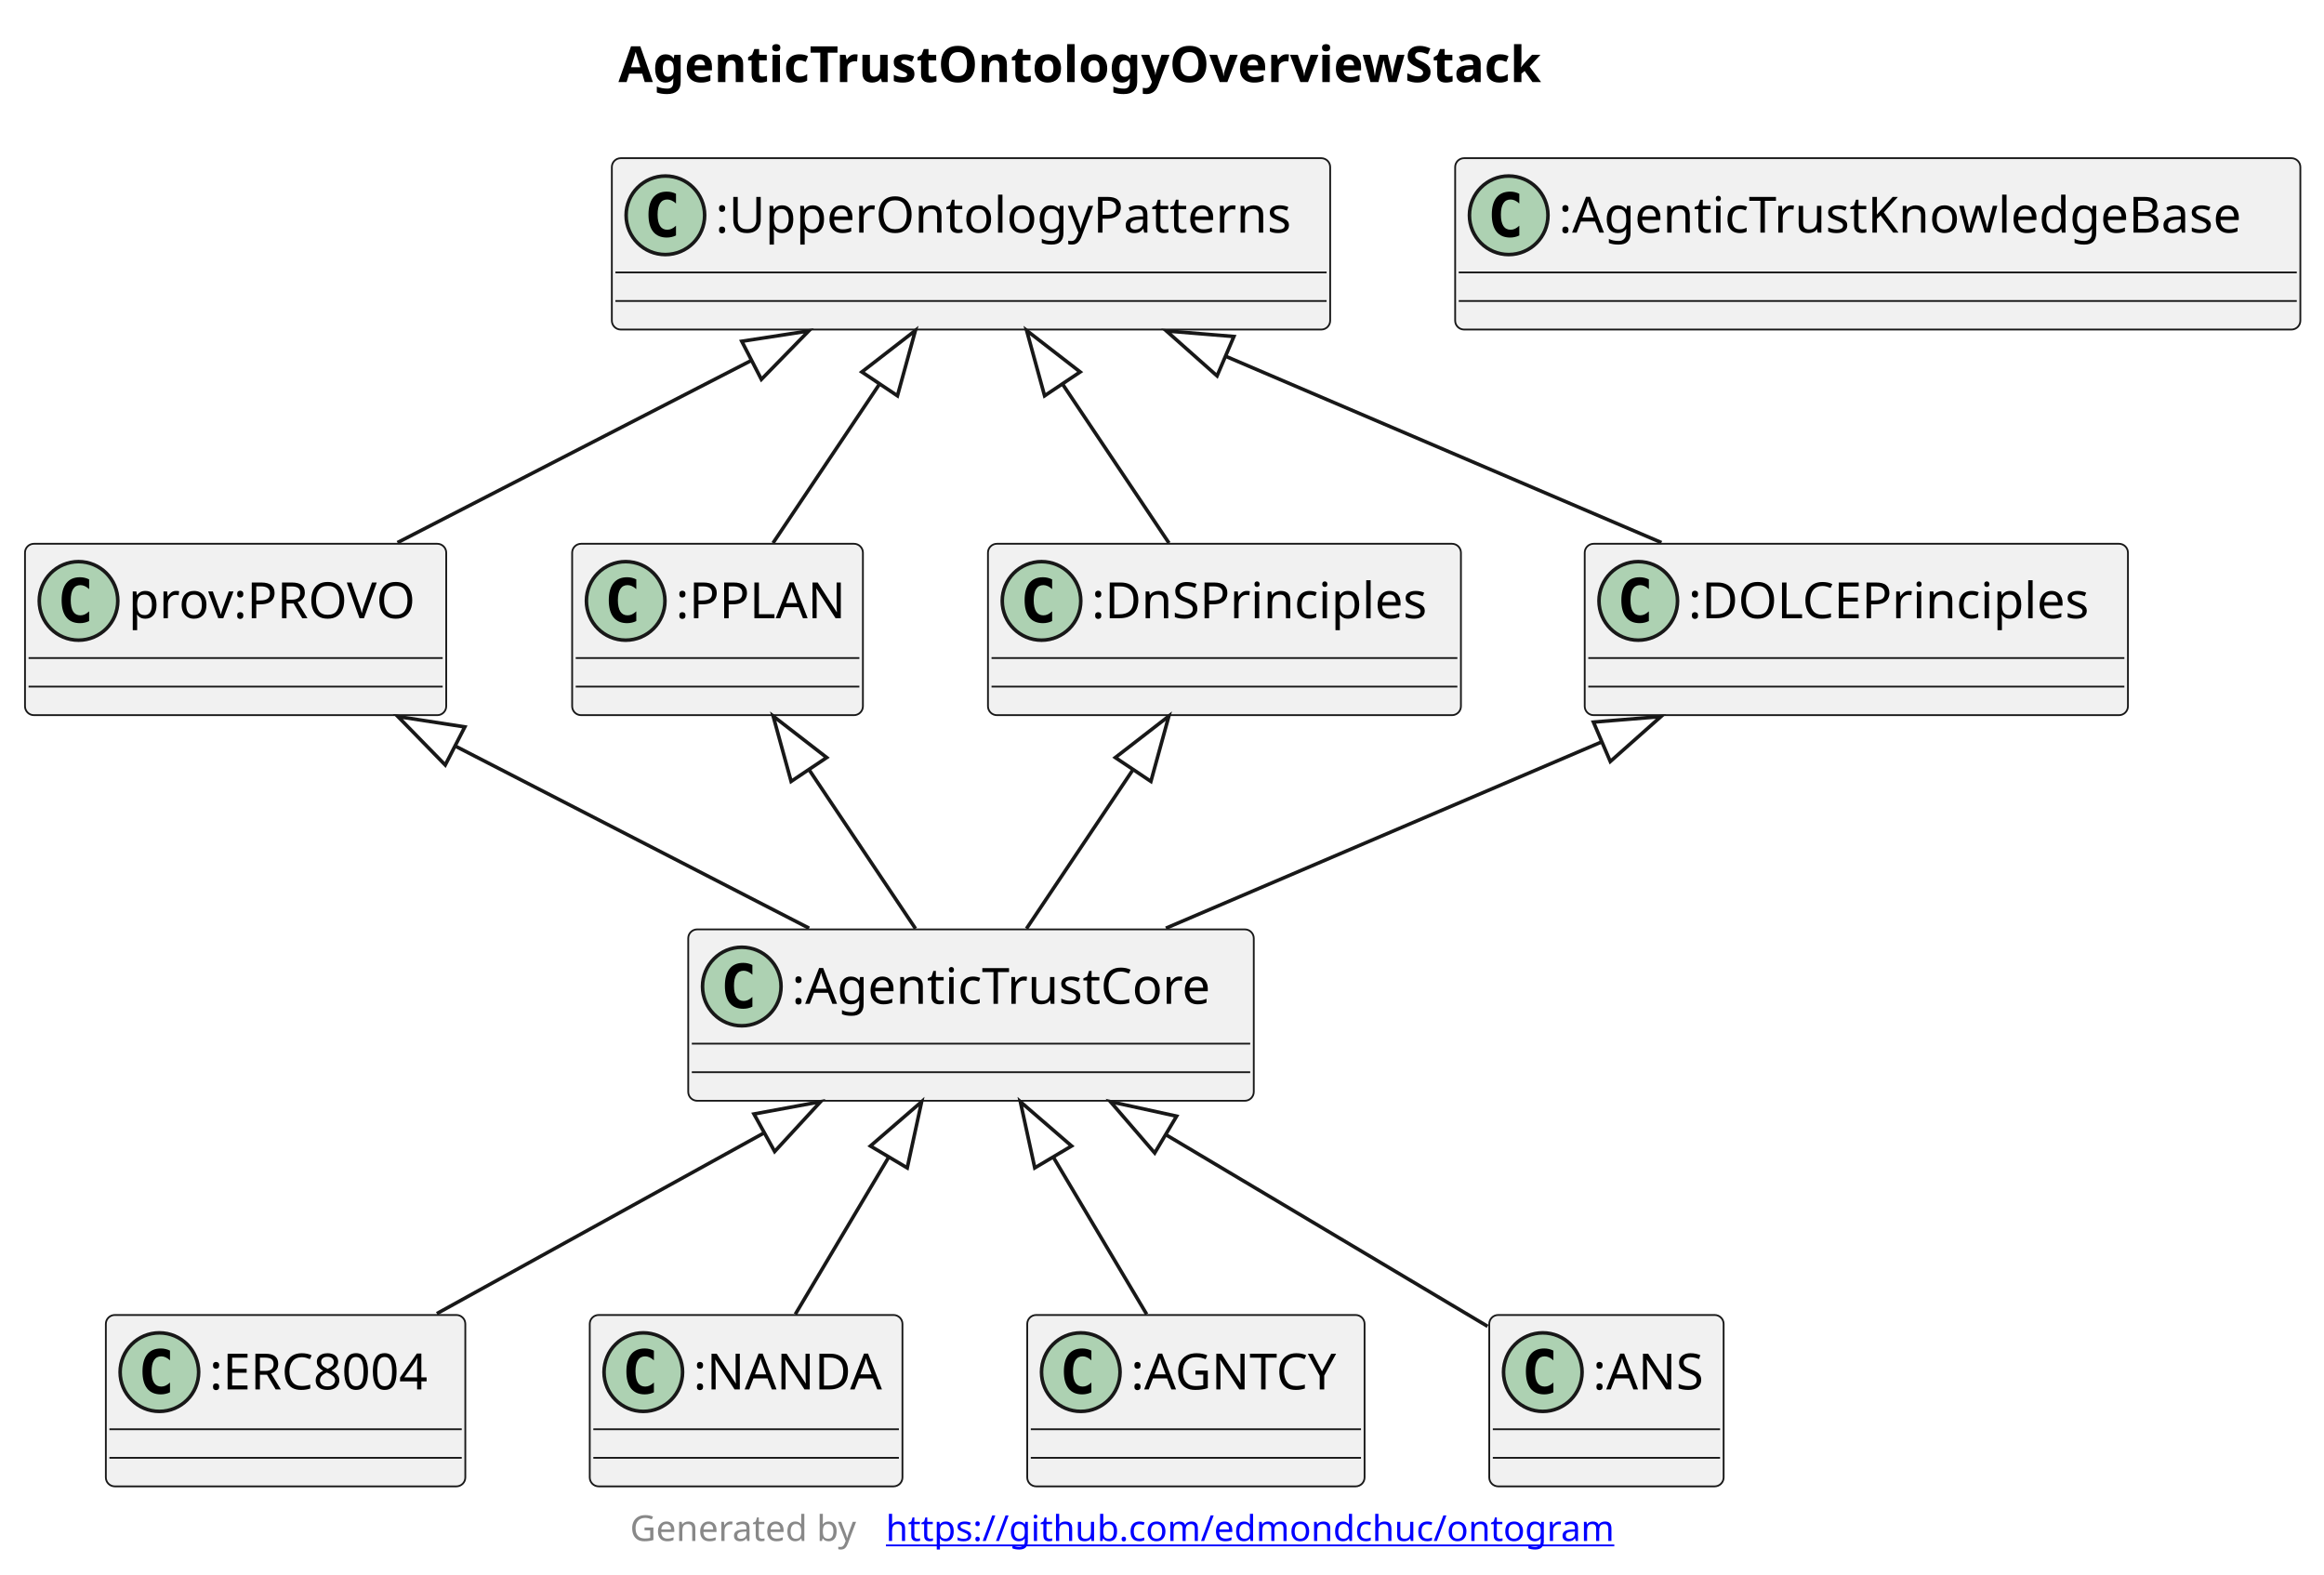
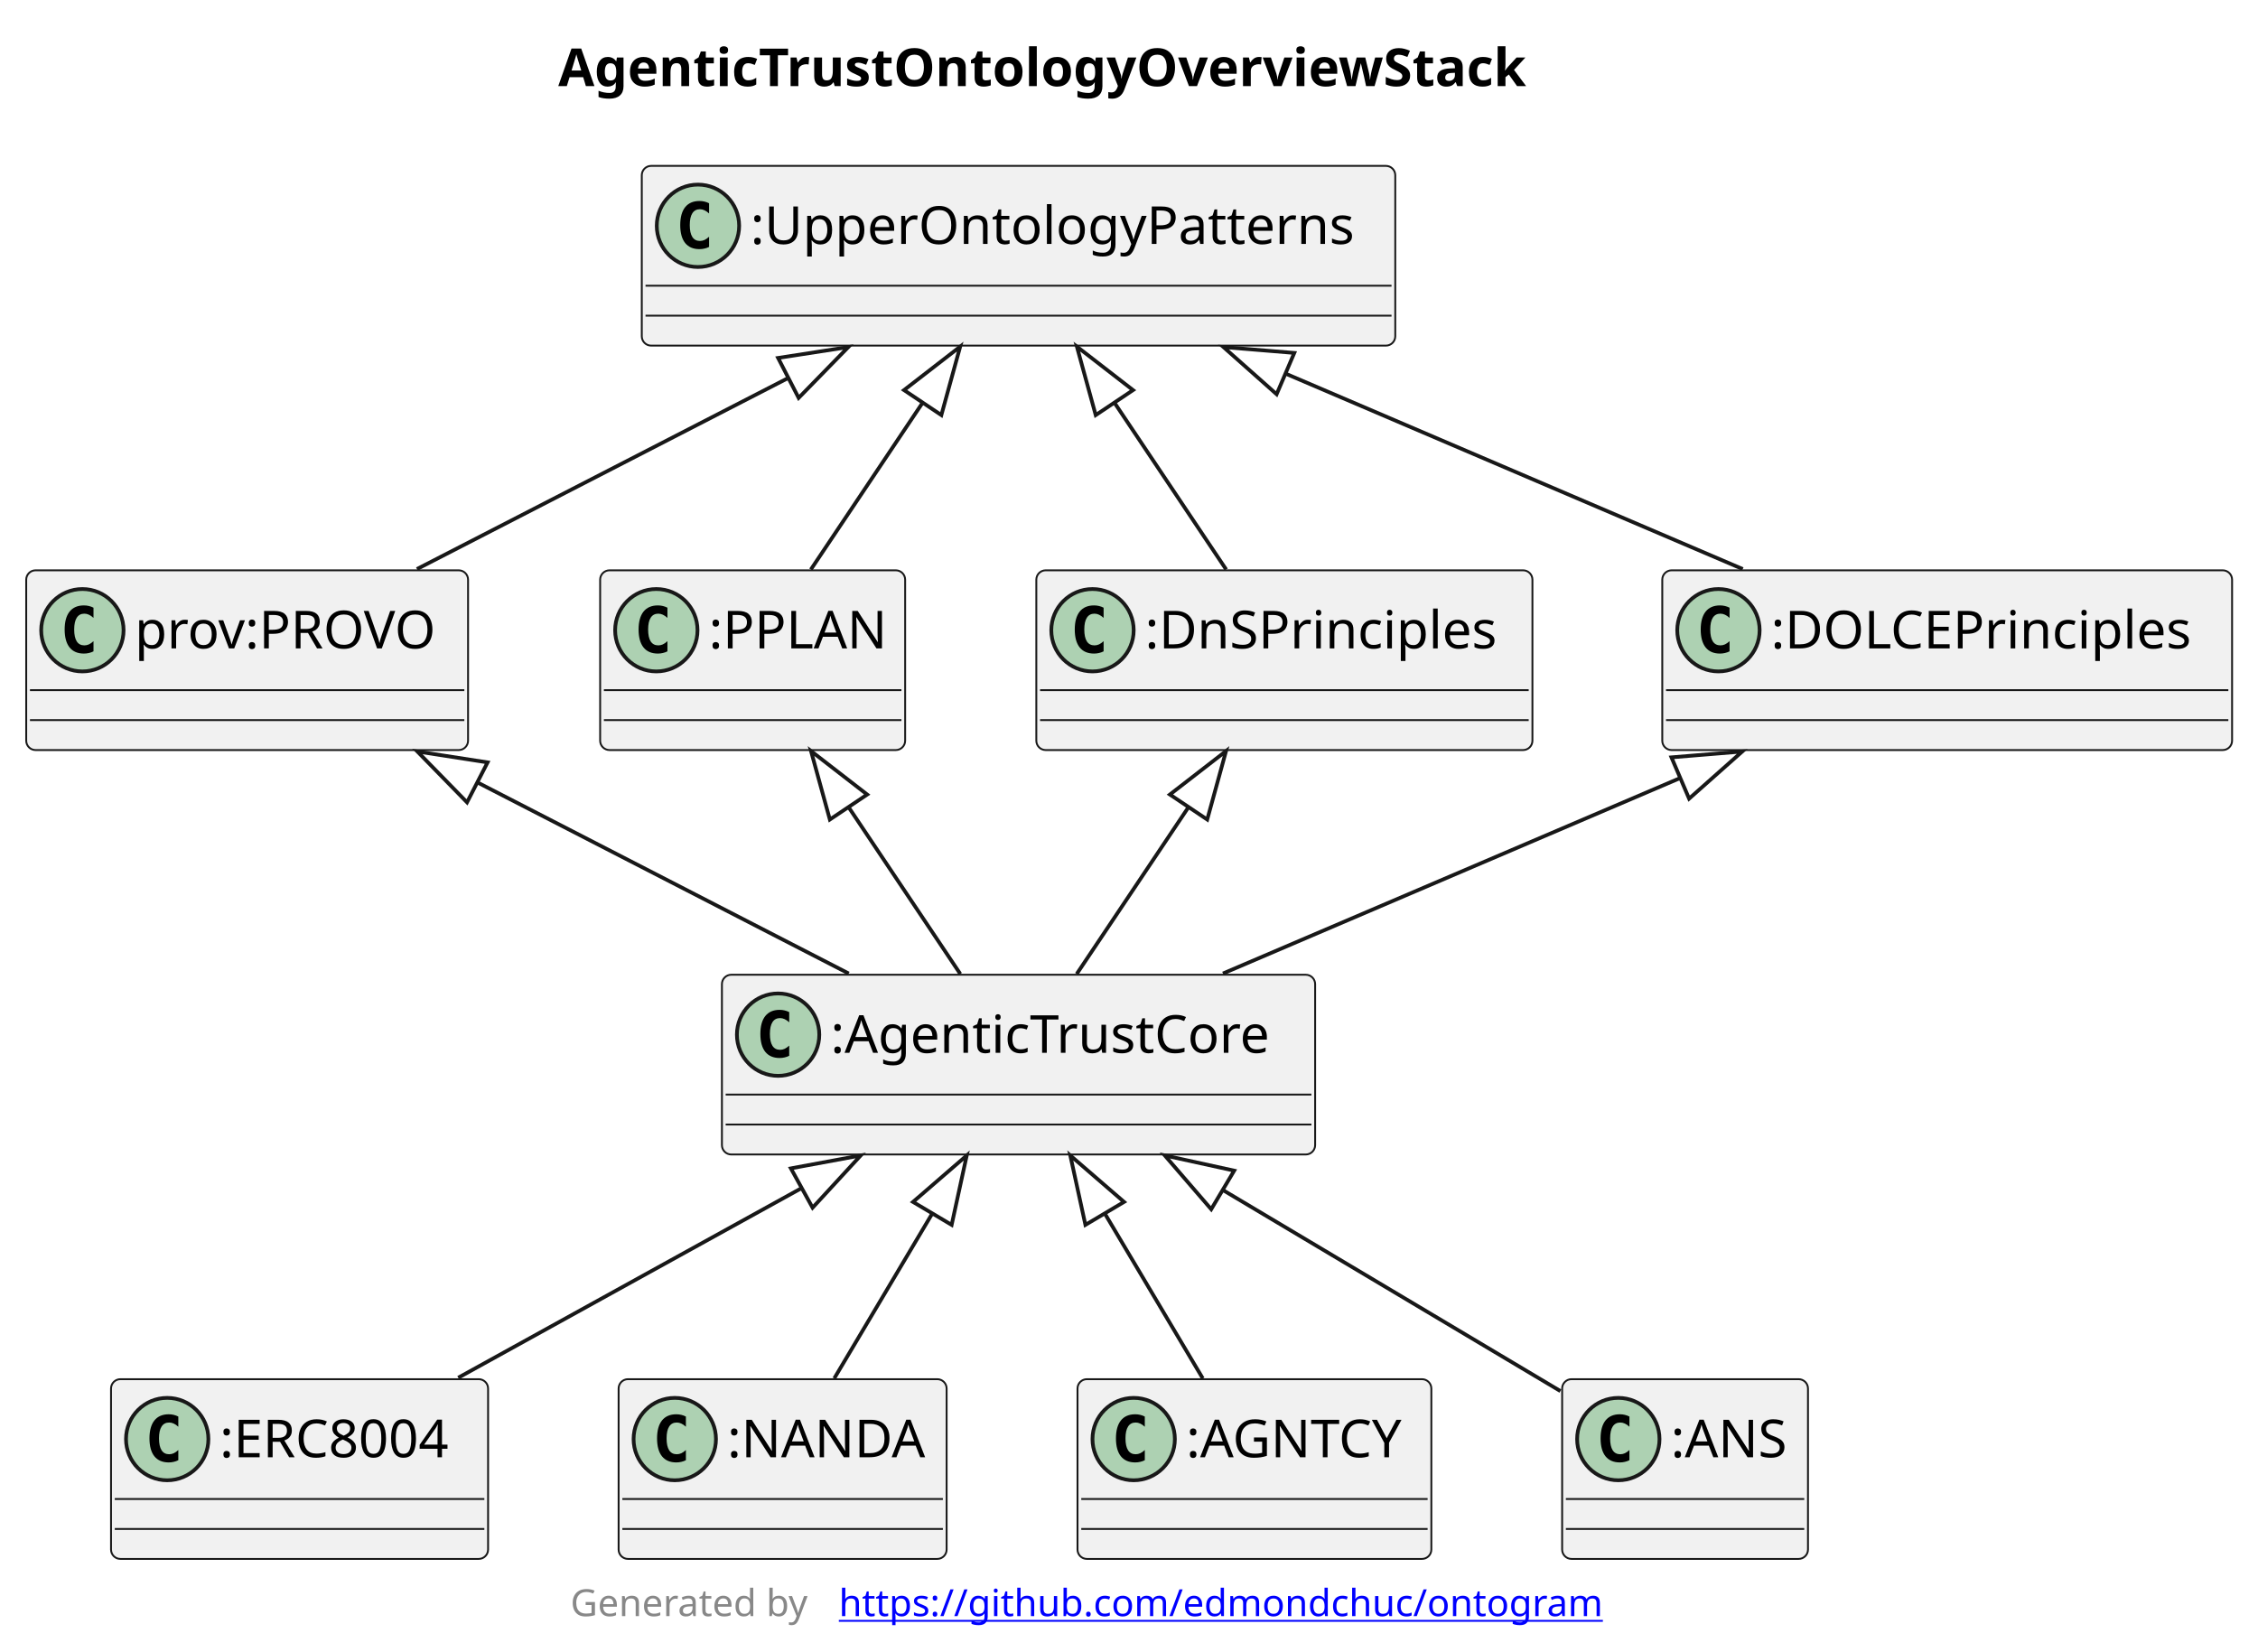
- <svg xmlns="http://www.w3.org/2000/svg" xmlns:xlink="http://www.w3.org/1999/xlink" contentStyleType="text/css" data-diagram-type="CLASS" height="441px" preserveAspectRatio="none" style="width:651px;height:441px;background:#FFFFFF;" version="1.1" viewBox="0 0 651 441" width="651px" zoomAndPan="magnify">
+ <svg xmlns="http://www.w3.org/2000/svg" xmlns:xlink="http://www.w3.org/1999/xlink" contentStyleType="text/css" data-diagram-type="CLASS" height="441px" preserveAspectRatio="none" style="width:603px;height:441px;background:#FFFFFF;" version="1.1" viewBox="0 0 603 441" width="603px" zoomAndPan="magnify">
  <defs />
  <g>
    <g class="title" data-source-line="1">
-       <text fill="#000000" font-family="sans-serif" font-size="14" font-weight="bold" lengthAdjust="spacing" textLength="290.91" x="173.233" y="22.995">AgenticTrustOntologyOverviewStack</text>
+       <text fill="#000000" font-family="sans-serif" font-size="14" font-weight="bold" lengthAdjust="spacing" textLength="290.91" x="149.084" y="22.995">AgenticTrustOntologyOverviewStack</text>
    </g>
    <g class="entity" data-qualified-name=".UpperOntologyPatterns" data-source-line="2" id="ent0002">
      <a href="https://www.agentictrust.io/ontology/agentictrust#UpperOntologyPatterns" target="_top" title="https://www.agentictrust.io/ontology/agentictrust#UpperOntologyPatterns" xlink:actuate="onRequest" xlink:href="https://www.agentictrust.io/ontology/agentictrust#UpperOntologyPatterns" xlink:show="new" xlink:title="https://www.agentictrust.io/ontology/agentictrust#UpperOntologyPatterns" xlink:type="simple">
        <rect fill="#F1F1F1" height="48" rx="2.5" ry="2.5" style="stroke:#181818;stroke-width:0.5;" width="201.217" x="171.39" y="44.297" />
        <ellipse cx="186.39" cy="60.297" fill="#ADD1B2" rx="11" ry="11" style="stroke:#181818;stroke-width:1;" />
        <path d="M189.359,65.938 Q188.781,66.234 188.14,66.375 Q187.499,66.531 186.796,66.531 Q184.296,66.531 182.968,64.891 Q181.656,63.234 181.656,60.109 Q181.656,56.984 182.968,55.328 Q184.296,53.672 186.796,53.672 Q187.499,53.672 188.14,53.828 Q188.796,53.984 189.359,54.281 L189.359,57 Q188.734,56.422 188.14,56.156 Q187.546,55.875 186.921,55.875 Q185.577,55.875 184.89,56.953 Q184.202,58.016 184.202,60.109 Q184.202,62.203 184.89,63.281 Q185.577,64.344 186.921,64.344 Q187.546,64.344 188.14,64.078 Q188.734,63.797 189.359,63.219 L189.359,65.938 Z " fill="#000000" />
        <text fill="#000000" font-family="sans-serif" font-size="14" lengthAdjust="spacing" textLength="169.217" x="200.39" y="65.144">:UpperOntologyPatterns</text>
        <line style="stroke:#181818;stroke-width:0.5;" x1="172.39" x2="371.607" y1="76.297" y2="76.297" />
        <line style="stroke:#181818;stroke-width:0.5;" x1="172.39" x2="371.607" y1="84.297" y2="84.297" />
      </a>
    </g>
    <g class="entity" data-qualified-name="prov.PROVO" data-source-line="2" id="ent0003">
      <a href="http://www.w3.org/ns/prov#PROVO" target="_top" title="http://www.w3.org/ns/prov#PROVO" xlink:actuate="onRequest" xlink:href="http://www.w3.org/ns/prov#PROVO" xlink:show="new" xlink:title="http://www.w3.org/ns/prov#PROVO" xlink:type="simple">
        <rect fill="#F1F1F1" height="48" rx="2.5" ry="2.5" style="stroke:#181818;stroke-width:0.5;" width="117.996" x="7" y="152.297" />
        <ellipse cx="22" cy="168.297" fill="#ADD1B2" rx="11" ry="11" style="stroke:#181818;stroke-width:1;" />
        <path d="M24.969,173.938 Q24.391,174.234 23.75,174.375 Q23.109,174.531 22.406,174.531 Q19.906,174.531 18.578,172.891 Q17.266,171.234 17.266,168.109 Q17.266,164.984 18.578,163.328 Q19.906,161.672 22.406,161.672 Q23.109,161.672 23.75,161.828 Q24.406,161.984 24.969,162.281 L24.969,165 Q24.344,164.422 23.75,164.156 Q23.156,163.875 22.531,163.875 Q21.188,163.875 20.5,164.953 Q19.812,166.016 19.812,168.109 Q19.812,170.203 20.5,171.281 Q21.188,172.344 22.531,172.344 Q23.156,172.344 23.75,172.078 Q24.344,171.797 24.969,171.219 L24.969,173.938 Z " fill="#000000" />
        <text fill="#000000" font-family="sans-serif" font-size="14" lengthAdjust="spacing" textLength="85.996" x="36" y="173.144">prov:PROVO</text>
        <line style="stroke:#181818;stroke-width:0.5;" x1="8" x2="123.996" y1="184.297" y2="184.297" />
        <line style="stroke:#181818;stroke-width:0.5;" x1="8" x2="123.996" y1="192.297" y2="192.297" />
      </a>
    </g>
    <g class="entity" data-qualified-name=".PPLAN" data-source-line="3" id="ent0005">
      <a href="http://purl.org/net/p-plan#PPLAN" target="_top" title="http://purl.org/net/p-plan#PPLAN" xlink:actuate="onRequest" xlink:href="http://purl.org/net/p-plan#PPLAN" xlink:show="new" xlink:title="http://purl.org/net/p-plan#PPLAN" xlink:type="simple">
        <rect fill="#F1F1F1" height="48" rx="2.5" ry="2.5" style="stroke:#181818;stroke-width:0.5;" width="81.451" x="160.27" y="152.297" />
        <ellipse cx="175.27" cy="168.297" fill="#ADD1B2" rx="11" ry="11" style="stroke:#181818;stroke-width:1;" />
        <path d="M178.239,173.938 Q177.661,174.234 177.02,174.375 Q176.379,174.531 175.676,174.531 Q173.176,174.531 171.848,172.891 Q170.536,171.234 170.536,168.109 Q170.536,164.984 171.848,163.328 Q173.176,161.672 175.676,161.672 Q176.379,161.672 177.02,161.828 Q177.676,161.984 178.239,162.281 L178.239,165 Q177.614,164.422 177.02,164.156 Q176.426,163.875 175.801,163.875 Q174.458,163.875 173.77,164.953 Q173.083,166.016 173.083,168.109 Q173.083,170.203 173.77,171.281 Q174.458,172.344 175.801,172.344 Q176.426,172.344 177.02,172.078 Q177.614,171.797 178.239,171.219 L178.239,173.938 Z " fill="#000000" />
        <text fill="#000000" font-family="sans-serif" font-size="14" lengthAdjust="spacing" textLength="49.451" x="189.27" y="173.144">:PPLAN</text>
        <line style="stroke:#181818;stroke-width:0.5;" x1="161.27" x2="240.721" y1="184.297" y2="184.297" />
        <line style="stroke:#181818;stroke-width:0.5;" x1="161.27" x2="240.721" y1="192.297" y2="192.297" />
      </a>
    </g>
    <g class="entity" data-qualified-name=".DnSPrinciples" data-source-line="4" id="ent0007">
      <a href="https://www.agentictrust.io/ontology/agentictrust#DnSPrinciples" target="_top" title="https://www.agentictrust.io/ontology/agentictrust#DnSPrinciples" xlink:actuate="onRequest" xlink:href="https://www.agentictrust.io/ontology/agentictrust#DnSPrinciples" xlink:show="new" xlink:title="https://www.agentictrust.io/ontology/agentictrust#DnSPrinciples" xlink:type="simple">
        <rect fill="#F1F1F1" height="48" rx="2.5" ry="2.5" style="stroke:#181818;stroke-width:0.5;" width="132.488" x="276.75" y="152.297" />
        <ellipse cx="291.75" cy="168.297" fill="#ADD1B2" rx="11" ry="11" style="stroke:#181818;stroke-width:1;" />
        <path d="M294.719,173.938 Q294.141,174.234 293.5,174.375 Q292.859,174.531 292.156,174.531 Q289.656,174.531 288.328,172.891 Q287.016,171.234 287.016,168.109 Q287.016,164.984 288.328,163.328 Q289.656,161.672 292.156,161.672 Q292.859,161.672 293.5,161.828 Q294.156,161.984 294.719,162.281 L294.719,165 Q294.094,164.422 293.5,164.156 Q292.906,163.875 292.281,163.875 Q290.938,163.875 290.25,164.953 Q289.562,166.016 289.562,168.109 Q289.562,170.203 290.25,171.281 Q290.938,172.344 292.281,172.344 Q292.906,172.344 293.5,172.078 Q294.094,171.797 294.719,171.219 L294.719,173.938 Z " fill="#000000" />
        <text fill="#000000" font-family="sans-serif" font-size="14" lengthAdjust="spacing" textLength="100.488" x="305.75" y="173.144">:DnSPrinciples</text>
        <line style="stroke:#181818;stroke-width:0.5;" x1="277.75" x2="408.238" y1="184.297" y2="184.297" />
        <line style="stroke:#181818;stroke-width:0.5;" x1="277.75" x2="408.238" y1="192.297" y2="192.297" />
      </a>
    </g>
    <g class="entity" data-qualified-name=".DOLCEPrinciples" data-source-line="5" id="ent0009">
      <a href="https://www.agentictrust.io/ontology/agentictrust#DOLCEPrinciples" target="_top" title="https://www.agentictrust.io/ontology/agentictrust#DOLCEPrinciples" xlink:actuate="onRequest" xlink:href="https://www.agentictrust.io/ontology/agentictrust#DOLCEPrinciples" xlink:show="new" xlink:title="https://www.agentictrust.io/ontology/agentictrust#DOLCEPrinciples" xlink:type="simple">
        <rect fill="#F1F1F1" height="48" rx="2.5" ry="2.5" style="stroke:#181818;stroke-width:0.5;" width="152.169" x="443.91" y="152.297" />
        <ellipse cx="458.91" cy="168.297" fill="#ADD1B2" rx="11" ry="11" style="stroke:#181818;stroke-width:1;" />
        <path d="M461.879,173.938 Q461.301,174.234 460.66,174.375 Q460.019,174.531 459.316,174.531 Q456.816,174.531 455.488,172.891 Q454.176,171.234 454.176,168.109 Q454.176,164.984 455.488,163.328 Q456.816,161.672 459.316,161.672 Q460.019,161.672 460.66,161.828 Q461.316,161.984 461.879,162.281 L461.879,165 Q461.254,164.422 460.66,164.156 Q460.066,163.875 459.441,163.875 Q458.098,163.875 457.41,164.953 Q456.723,166.016 456.723,168.109 Q456.723,170.203 457.41,171.281 Q458.098,172.344 459.441,172.344 Q460.066,172.344 460.66,172.078 Q461.254,171.797 461.879,171.219 L461.879,173.938 Z " fill="#000000" />
        <text fill="#000000" font-family="sans-serif" font-size="14" lengthAdjust="spacing" textLength="120.169" x="472.91" y="173.144">:DOLCEPrinciples</text>
        <line style="stroke:#181818;stroke-width:0.5;" x1="444.91" x2="595.079" y1="184.297" y2="184.297" />
        <line style="stroke:#181818;stroke-width:0.5;" x1="444.91" x2="595.079" y1="192.297" y2="192.297" />
      </a>
    </g>
    <g class="entity" data-qualified-name=".AgenticTrustCore" data-source-line="6" id="ent0011">
      <a href="https://www.agentictrust.io/ontology/agentictrust#AgenticTrustCore" target="_top" title="https://www.agentictrust.io/ontology/agentictrust#AgenticTrustCore" xlink:actuate="onRequest" xlink:href="https://www.agentictrust.io/ontology/agentictrust#AgenticTrustCore" xlink:show="new" xlink:title="https://www.agentictrust.io/ontology/agentictrust#AgenticTrustCore" xlink:type="simple">
        <rect fill="#F1F1F1" height="48" rx="2.5" ry="2.5" style="stroke:#181818;stroke-width:0.5;" width="158.417" x="192.79" y="260.297" />
        <ellipse cx="207.79" cy="276.297" fill="#ADD1B2" rx="11" ry="11" style="stroke:#181818;stroke-width:1;" />
        <path d="M210.759,281.938 Q210.181,282.234 209.54,282.375 Q208.899,282.531 208.196,282.531 Q205.696,282.531 204.368,280.891 Q203.056,279.234 203.056,276.109 Q203.056,272.984 204.368,271.328 Q205.696,269.672 208.196,269.672 Q208.899,269.672 209.54,269.828 Q210.196,269.984 210.759,270.281 L210.759,273 Q210.134,272.422 209.54,272.156 Q208.946,271.875 208.321,271.875 Q206.977,271.875 206.29,272.953 Q205.602,274.016 205.602,276.109 Q205.602,278.203 206.29,279.281 Q206.977,280.344 208.321,280.344 Q208.946,280.344 209.54,280.078 Q210.134,279.797 210.759,279.219 L210.759,281.938 Z " fill="#000000" />
        <text fill="#000000" font-family="sans-serif" font-size="14" lengthAdjust="spacing" textLength="126.417" x="221.79" y="281.144">:AgenticTrustCore</text>
        <line style="stroke:#181818;stroke-width:0.5;" x1="193.79" x2="350.207" y1="292.297" y2="292.297" />
        <line style="stroke:#181818;stroke-width:0.5;" x1="193.79" x2="350.207" y1="300.297" y2="300.297" />
      </a>
    </g>
    <g class="entity" data-qualified-name=".ERC8004" data-source-line="10" id="ent0016">
      <a href="https://www.agentictrust.io/ontology/agentictrust#ERC8004" target="_top" title="https://www.agentictrust.io/ontology/agentictrust#ERC8004" xlink:actuate="onRequest" xlink:href="https://www.agentictrust.io/ontology/agentictrust#ERC8004" xlink:show="new" xlink:title="https://www.agentictrust.io/ontology/agentictrust#ERC8004" xlink:type="simple">
        <rect fill="#F1F1F1" height="48" rx="2.5" ry="2.5" style="stroke:#181818;stroke-width:0.5;" width="100.694" x="29.65" y="368.297" />
        <ellipse cx="44.65" cy="384.297" fill="#ADD1B2" rx="11" ry="11" style="stroke:#181818;stroke-width:1;" />
        <path d="M47.619,389.938 Q47.041,390.234 46.4,390.375 Q45.759,390.531 45.056,390.531 Q42.556,390.531 41.228,388.891 Q39.916,387.234 39.916,384.109 Q39.916,380.984 41.228,379.328 Q42.556,377.672 45.056,377.672 Q45.759,377.672 46.4,377.828 Q47.056,377.984 47.619,378.281 L47.619,381 Q46.994,380.422 46.4,380.156 Q45.806,379.875 45.181,379.875 Q43.837,379.875 43.15,380.953 Q42.462,382.016 42.462,384.109 Q42.462,386.203 43.15,387.281 Q43.837,388.344 45.181,388.344 Q45.806,388.344 46.4,388.078 Q46.994,387.797 47.619,387.219 L47.619,389.938 Z " fill="#000000" />
        <text fill="#000000" font-family="sans-serif" font-size="14" lengthAdjust="spacing" textLength="68.694" x="58.65" y="389.144">:ERC8004</text>
        <line style="stroke:#181818;stroke-width:0.5;" x1="30.65" x2="129.344" y1="400.297" y2="400.297" />
        <line style="stroke:#181818;stroke-width:0.5;" x1="30.65" x2="129.344" y1="408.297" y2="408.297" />
      </a>
    </g>
    <g class="entity" data-qualified-name=".NANDA" data-source-line="11" id="ent0018">
      <a href="https://www.agentictrust.io/ontology/agentictrust#NANDA" target="_top" title="https://www.agentictrust.io/ontology/agentictrust#NANDA" xlink:actuate="onRequest" xlink:href="https://www.agentictrust.io/ontology/agentictrust#NANDA" xlink:show="new" xlink:title="https://www.agentictrust.io/ontology/agentictrust#NANDA" xlink:type="simple">
        <rect fill="#F1F1F1" height="48" rx="2.5" ry="2.5" style="stroke:#181818;stroke-width:0.5;" width="87.597" x="165.2" y="368.297" />
        <ellipse cx="180.2" cy="384.297" fill="#ADD1B2" rx="11" ry="11" style="stroke:#181818;stroke-width:1;" />
        <path d="M183.169,389.938 Q182.591,390.234 181.95,390.375 Q181.309,390.531 180.606,390.531 Q178.106,390.531 176.778,388.891 Q175.466,387.234 175.466,384.109 Q175.466,380.984 176.778,379.328 Q178.106,377.672 180.606,377.672 Q181.309,377.672 181.95,377.828 Q182.606,377.984 183.169,378.281 L183.169,381 Q182.544,380.422 181.95,380.156 Q181.356,379.875 180.731,379.875 Q179.387,379.875 178.7,380.953 Q178.012,382.016 178.012,384.109 Q178.012,386.203 178.7,387.281 Q179.387,388.344 180.731,388.344 Q181.356,388.344 181.95,388.078 Q182.544,387.797 183.169,387.219 L183.169,389.938 Z " fill="#000000" />
        <text fill="#000000" font-family="sans-serif" font-size="14" lengthAdjust="spacing" textLength="55.597" x="194.2" y="389.144">:NANDA</text>
        <line style="stroke:#181818;stroke-width:0.5;" x1="166.2" x2="251.797" y1="400.297" y2="400.297" />
        <line style="stroke:#181818;stroke-width:0.5;" x1="166.2" x2="251.797" y1="408.297" y2="408.297" />
      </a>
    </g>
    <g class="entity" data-qualified-name=".AGNTCY" data-source-line="12" id="ent0020">
      <a href="https://www.agentictrust.io/ontology/agentictrust#AGNTCY" target="_top" title="https://www.agentictrust.io/ontology/agentictrust#AGNTCY" xlink:actuate="onRequest" xlink:href="https://www.agentictrust.io/ontology/agentictrust#AGNTCY" xlink:show="new" xlink:title="https://www.agentictrust.io/ontology/agentictrust#AGNTCY" xlink:type="simple">
        <rect fill="#F1F1F1" height="48" rx="2.5" ry="2.5" style="stroke:#181818;stroke-width:0.5;" width="94.494" x="287.75" y="368.297" />
        <ellipse cx="302.75" cy="384.297" fill="#ADD1B2" rx="11" ry="11" style="stroke:#181818;stroke-width:1;" />
        <path d="M305.719,389.938 Q305.141,390.234 304.5,390.375 Q303.859,390.531 303.156,390.531 Q300.656,390.531 299.328,388.891 Q298.016,387.234 298.016,384.109 Q298.016,380.984 299.328,379.328 Q300.656,377.672 303.156,377.672 Q303.859,377.672 304.5,377.828 Q305.156,377.984 305.719,378.281 L305.719,381 Q305.094,380.422 304.5,380.156 Q303.906,379.875 303.281,379.875 Q301.938,379.875 301.25,380.953 Q300.562,382.016 300.562,384.109 Q300.562,386.203 301.25,387.281 Q301.938,388.344 303.281,388.344 Q303.906,388.344 304.5,388.078 Q305.094,387.797 305.719,387.219 L305.719,389.938 Z " fill="#000000" />
        <text fill="#000000" font-family="sans-serif" font-size="14" lengthAdjust="spacing" textLength="62.494" x="316.75" y="389.144">:AGNTCY</text>
        <line style="stroke:#181818;stroke-width:0.5;" x1="288.75" x2="381.244" y1="400.297" y2="400.297" />
        <line style="stroke:#181818;stroke-width:0.5;" x1="288.75" x2="381.244" y1="408.297" y2="408.297" />
      </a>
    </g>
    <g class="entity" data-qualified-name=".ANS" data-source-line="13" id="ent0022">
      <a href="https://www.agentictrust.io/ontology/agentictrust#ANS" target="_top" title="https://www.agentictrust.io/ontology/agentictrust#ANS" xlink:actuate="onRequest" xlink:href="https://www.agentictrust.io/ontology/agentictrust#ANS" xlink:show="new" xlink:title="https://www.agentictrust.io/ontology/agentictrust#ANS" xlink:type="simple">
        <rect fill="#F1F1F1" height="48" rx="2.5" ry="2.5" style="stroke:#181818;stroke-width:0.5;" width="65.653" x="417.17" y="368.297" />
        <ellipse cx="432.17" cy="384.297" fill="#ADD1B2" rx="11" ry="11" style="stroke:#181818;stroke-width:1;" />
        <path d="M435.139,389.938 Q434.561,390.234 433.92,390.375 Q433.279,390.531 432.576,390.531 Q430.076,390.531 428.748,388.891 Q427.436,387.234 427.436,384.109 Q427.436,380.984 428.748,379.328 Q430.076,377.672 432.576,377.672 Q433.279,377.672 433.92,377.828 Q434.576,377.984 435.139,378.281 L435.139,381 Q434.514,380.422 433.92,380.156 Q433.326,379.875 432.701,379.875 Q431.358,379.875 430.67,380.953 Q429.983,382.016 429.983,384.109 Q429.983,386.203 430.67,387.281 Q431.358,388.344 432.701,388.344 Q433.326,388.344 433.92,388.078 Q434.514,387.797 435.139,387.219 L435.139,389.938 Z " fill="#000000" />
        <text fill="#000000" font-family="sans-serif" font-size="14" lengthAdjust="spacing" textLength="33.653" x="446.17" y="389.144">:ANS</text>
        <line style="stroke:#181818;stroke-width:0.5;" x1="418.17" x2="481.823" y1="400.297" y2="400.297" />
        <line style="stroke:#181818;stroke-width:0.5;" x1="418.17" x2="481.823" y1="408.297" y2="408.297" />
      </a>
    </g>
-     <g class="entity" data-qualified-name=".AgenticTrustKnowledgeBase" data-source-line="34" id="ent0024">
-       <a href="https://www.agentictrust.io/ontology/agentictrust#AgenticTrustKnowledgeBase" target="_top" title="https://www.agentictrust.io/ontology/agentictrust#AgenticTrustKnowledgeBase" xlink:actuate="onRequest" xlink:href="https://www.agentictrust.io/ontology/agentictrust#AgenticTrustKnowledgeBase" xlink:show="new" xlink:title="https://www.agentictrust.io/ontology/agentictrust#AgenticTrustKnowledgeBase" xlink:type="simple">
-         <rect fill="#F1F1F1" height="48" rx="2.5" ry="2.5" style="stroke:#181818;stroke-width:0.5;" width="236.757" x="407.62" y="44.297" />
-         <ellipse cx="422.62" cy="60.297" fill="#ADD1B2" rx="11" ry="11" style="stroke:#181818;stroke-width:1;" />
-         <path d="M425.589,65.938 Q425.011,66.234 424.37,66.375 Q423.729,66.531 423.026,66.531 Q420.526,66.531 419.198,64.891 Q417.886,63.234 417.886,60.109 Q417.886,56.984 419.198,55.328 Q420.526,53.672 423.026,53.672 Q423.729,53.672 424.37,53.828 Q425.026,53.984 425.589,54.281 L425.589,57 Q424.964,56.422 424.37,56.156 Q423.776,55.875 423.151,55.875 Q421.808,55.875 421.12,56.953 Q420.433,58.016 420.433,60.109 Q420.433,62.203 421.12,63.281 Q421.808,64.344 423.151,64.344 Q423.776,64.344 424.37,64.078 Q424.964,63.797 425.589,63.219 L425.589,65.938 Z " fill="#000000" />
-         <text fill="#000000" font-family="sans-serif" font-size="14" lengthAdjust="spacing" textLength="204.757" x="436.62" y="65.144">:AgenticTrustKnowledgeBase</text>
-         <line style="stroke:#181818;stroke-width:0.5;" x1="408.62" x2="643.377" y1="76.297" y2="76.297" />
-         <line style="stroke:#181818;stroke-width:0.5;" x1="408.62" x2="643.377" y1="84.297" y2="84.297" />
-       </a>
-     </g>
    <g class="link" data-entity-1="ent0002" data-entity-2="ent0003" data-link-type="extension" data-source-line="2" id="lnk4">
      <path codeLine="2" d="M210.534,100.921 C176.284,118.541 145.56,134.357 111.34,151.967" fill="none" id=":UpperOntologyPatterns-backto-prov:PROVO" style="stroke:#181818;stroke-width:1;" />
      <polygon fill="none" points="226.54,92.687,207.789,95.586,213.279,106.257,226.54,92.687" style="stroke:#181818;stroke-width:1;" />
    </g>
    <g class="link" data-entity-1="ent0002" data-entity-2="ent0005" data-link-type="extension" data-source-line="3" id="lnk6">
      <path codeLine="3" d="M246.404,107.513 C234.564,125.193 228.37,134.427 216.54,152.087" fill="none" id=":UpperOntologyPatterns-backto-:PPLAN" style="stroke:#181818;stroke-width:1;" />
      <polygon fill="none" points="256.42,92.557,241.419,104.174,251.389,110.852,256.42,92.557" style="stroke:#181818;stroke-width:1;" />
    </g>
    <g class="link" data-entity-1="ent0002" data-entity-2="ent0007" data-link-type="extension" data-source-line="4" id="lnk8">
      <path codeLine="4" d="M297.596,107.513 C309.436,125.193 315.62,134.427 327.45,152.087" fill="none" id=":UpperOntologyPatterns-backto-:DnSPrinciples" style="stroke:#181818;stroke-width:1;" />
      <polygon fill="none" points="287.58,92.557,292.611,110.852,302.581,104.174,287.58,92.557" style="stroke:#181818;stroke-width:1;" />
    </g>
    <g class="link" data-entity-1="ent0002" data-entity-2="ent0009" data-link-type="extension" data-source-line="5" id="lnk10">
      <path codeLine="5" d="M343.281,99.762 C384.501,117.382 424.22,134.357 465.41,151.967" fill="none" id=":UpperOntologyPatterns-backto-:DOLCEPrinciples" style="stroke:#181818;stroke-width:1;" />
      <polygon fill="none" points="326.73,92.687,340.923,105.279,345.64,94.245,326.73,92.687" style="stroke:#181818;stroke-width:1;" />
    </g>
    <g class="link" data-entity-1="ent0003" data-entity-2="ent0011" data-link-type="extension" data-source-line="6" id="lnk12">
      <path codeLine="6" d="M127.465,208.923 C161.705,226.543 192.44,242.357 226.65,259.967" fill="none" id="prov:PROVO-backto-:AgenticTrustCore" style="stroke:#181818;stroke-width:1;" />
      <polygon fill="none" points="111.46,200.687,124.72,214.258,130.21,203.588,111.46,200.687" style="stroke:#181818;stroke-width:1;" />
    </g>
    <g class="link" data-entity-1="ent0005" data-entity-2="ent0011" data-link-type="extension" data-source-line="7" id="lnk13">
      <path codeLine="7" d="M226.596,215.513 C238.436,233.193 244.62,242.427 256.45,260.087" fill="none" id=":PPLAN-backto-:AgenticTrustCore" style="stroke:#181818;stroke-width:1;" />
      <polygon fill="none" points="216.58,200.557,221.611,218.851,231.581,212.174,216.58,200.557" style="stroke:#181818;stroke-width:1;" />
    </g>
    <g class="link" data-entity-1="ent0007" data-entity-2="ent0011" data-link-type="extension" data-source-line="8" id="lnk14">
      <path codeLine="8" d="M317.404,215.513 C305.564,233.193 299.37,242.427 287.54,260.087" fill="none" id=":DnSPrinciples-backto-:AgenticTrustCore" style="stroke:#181818;stroke-width:1;" />
      <polygon fill="none" points="327.42,200.557,312.419,212.174,322.389,218.851,327.42,200.557" style="stroke:#181818;stroke-width:1;" />
    </g>
    <g class="link" data-entity-1="ent0009" data-entity-2="ent0011" data-link-type="extension" data-source-line="9" id="lnk15">
      <path codeLine="9" d="M448.718,207.761 C407.488,225.381 367.78,242.357 326.59,259.967" fill="none" id=":DOLCEPrinciples-backto-:AgenticTrustCore" style="stroke:#181818;stroke-width:1;" />
      <polygon fill="none" points="465.27,200.687,446.36,202.243,451.076,213.278,465.27,200.687" style="stroke:#181818;stroke-width:1;" />
    </g>
    <g class="link" data-entity-1="ent0011" data-entity-2="ent0016" data-link-type="extension" data-source-line="10" id="lnk17">
      <path codeLine="10" d="M214.102,317.256 C182.202,334.866 154.33,350.267 122.37,367.907" fill="none" id=":AgenticTrustCore-backto-:ERC8004" style="stroke:#181818;stroke-width:1;" />
      <polygon fill="none" points="229.86,308.557,211.202,312.003,217.001,322.509,229.86,308.557" style="stroke:#181818;stroke-width:1;" />
    </g>
    <g class="link" data-entity-1="ent0011" data-entity-2="ent0018" data-link-type="extension" data-source-line="11" id="lnk19">
      <path codeLine="11" d="M248.979,324.033 C238.479,341.713 233.29,350.427 222.79,368.087" fill="none" id=":AgenticTrustCore-backto-:NANDA" style="stroke:#181818;stroke-width:1;" />
      <polygon fill="none" points="258.17,308.557,243.82,320.969,254.137,327.097,258.17,308.557" style="stroke:#181818;stroke-width:1;" />
    </g>
    <g class="link" data-entity-1="ent0011" data-entity-2="ent0020" data-link-type="extension" data-source-line="12" id="lnk21">
      <path codeLine="12" d="M295.018,324.029 C305.528,341.709 310.71,350.427 321.2,368.087" fill="none" id=":AgenticTrustCore-backto-:AGNTCY" style="stroke:#181818;stroke-width:1;" />
      <polygon fill="none" points="285.82,308.557,289.86,327.095,300.175,320.964,285.82,308.557" style="stroke:#181818;stroke-width:1;" />
    </g>
    <g class="link" data-entity-1="ent0011" data-entity-2="ent0022" data-link-type="extension" data-source-line="13" id="lnk23">
      <path codeLine="13" d="M326.525,317.767 C358.145,336.597 386.74,353.627 416.71,371.477" fill="none" id=":AgenticTrustCore-backto-:ANS" style="stroke:#181818;stroke-width:1;" />
      <polygon fill="none" points="311.06,308.557,323.455,322.922,329.595,312.611,311.06,308.557" style="stroke:#181818;stroke-width:1;" />
    </g>
-     <g class="footer" data-source-line="36">
-       <text fill="#888888" font-family="sans-serif" font-size="10" lengthAdjust="spacing" textLength="68.496" x="176.486" y="431.579">Generated by</text>
+     <g class="footer" data-source-line="34">
+       <text fill="#888888" font-family="sans-serif" font-size="10" lengthAdjust="spacing" textLength="68.496" x="152.337" y="431.579">Generated by</text>
      <a href="https://github.com/edmondchuc/ontogram" target="_top" title="https://github.com/edmondchuc/ontogram" xlink:actuate="onRequest" xlink:href="https://github.com/edmondchuc/ontogram" xlink:show="new" xlink:title="https://github.com/edmondchuc/ontogram" xlink:type="simple">
-         <text fill="#0000FF" font-family="sans-serif" font-size="10" lengthAdjust="spacing" text-decoration="underline" textLength="212.73" x="248.161" y="431.579">https://github.com/edmondchuc/ontogram</text>
+         <text fill="#0000FF" font-family="sans-serif" font-size="10" lengthAdjust="spacing" text-decoration="underline" textLength="212.73" x="224.012" y="431.579">https://github.com/edmondchuc/ontogram</text>
      </a>
    </g>
  </g>
</svg>
